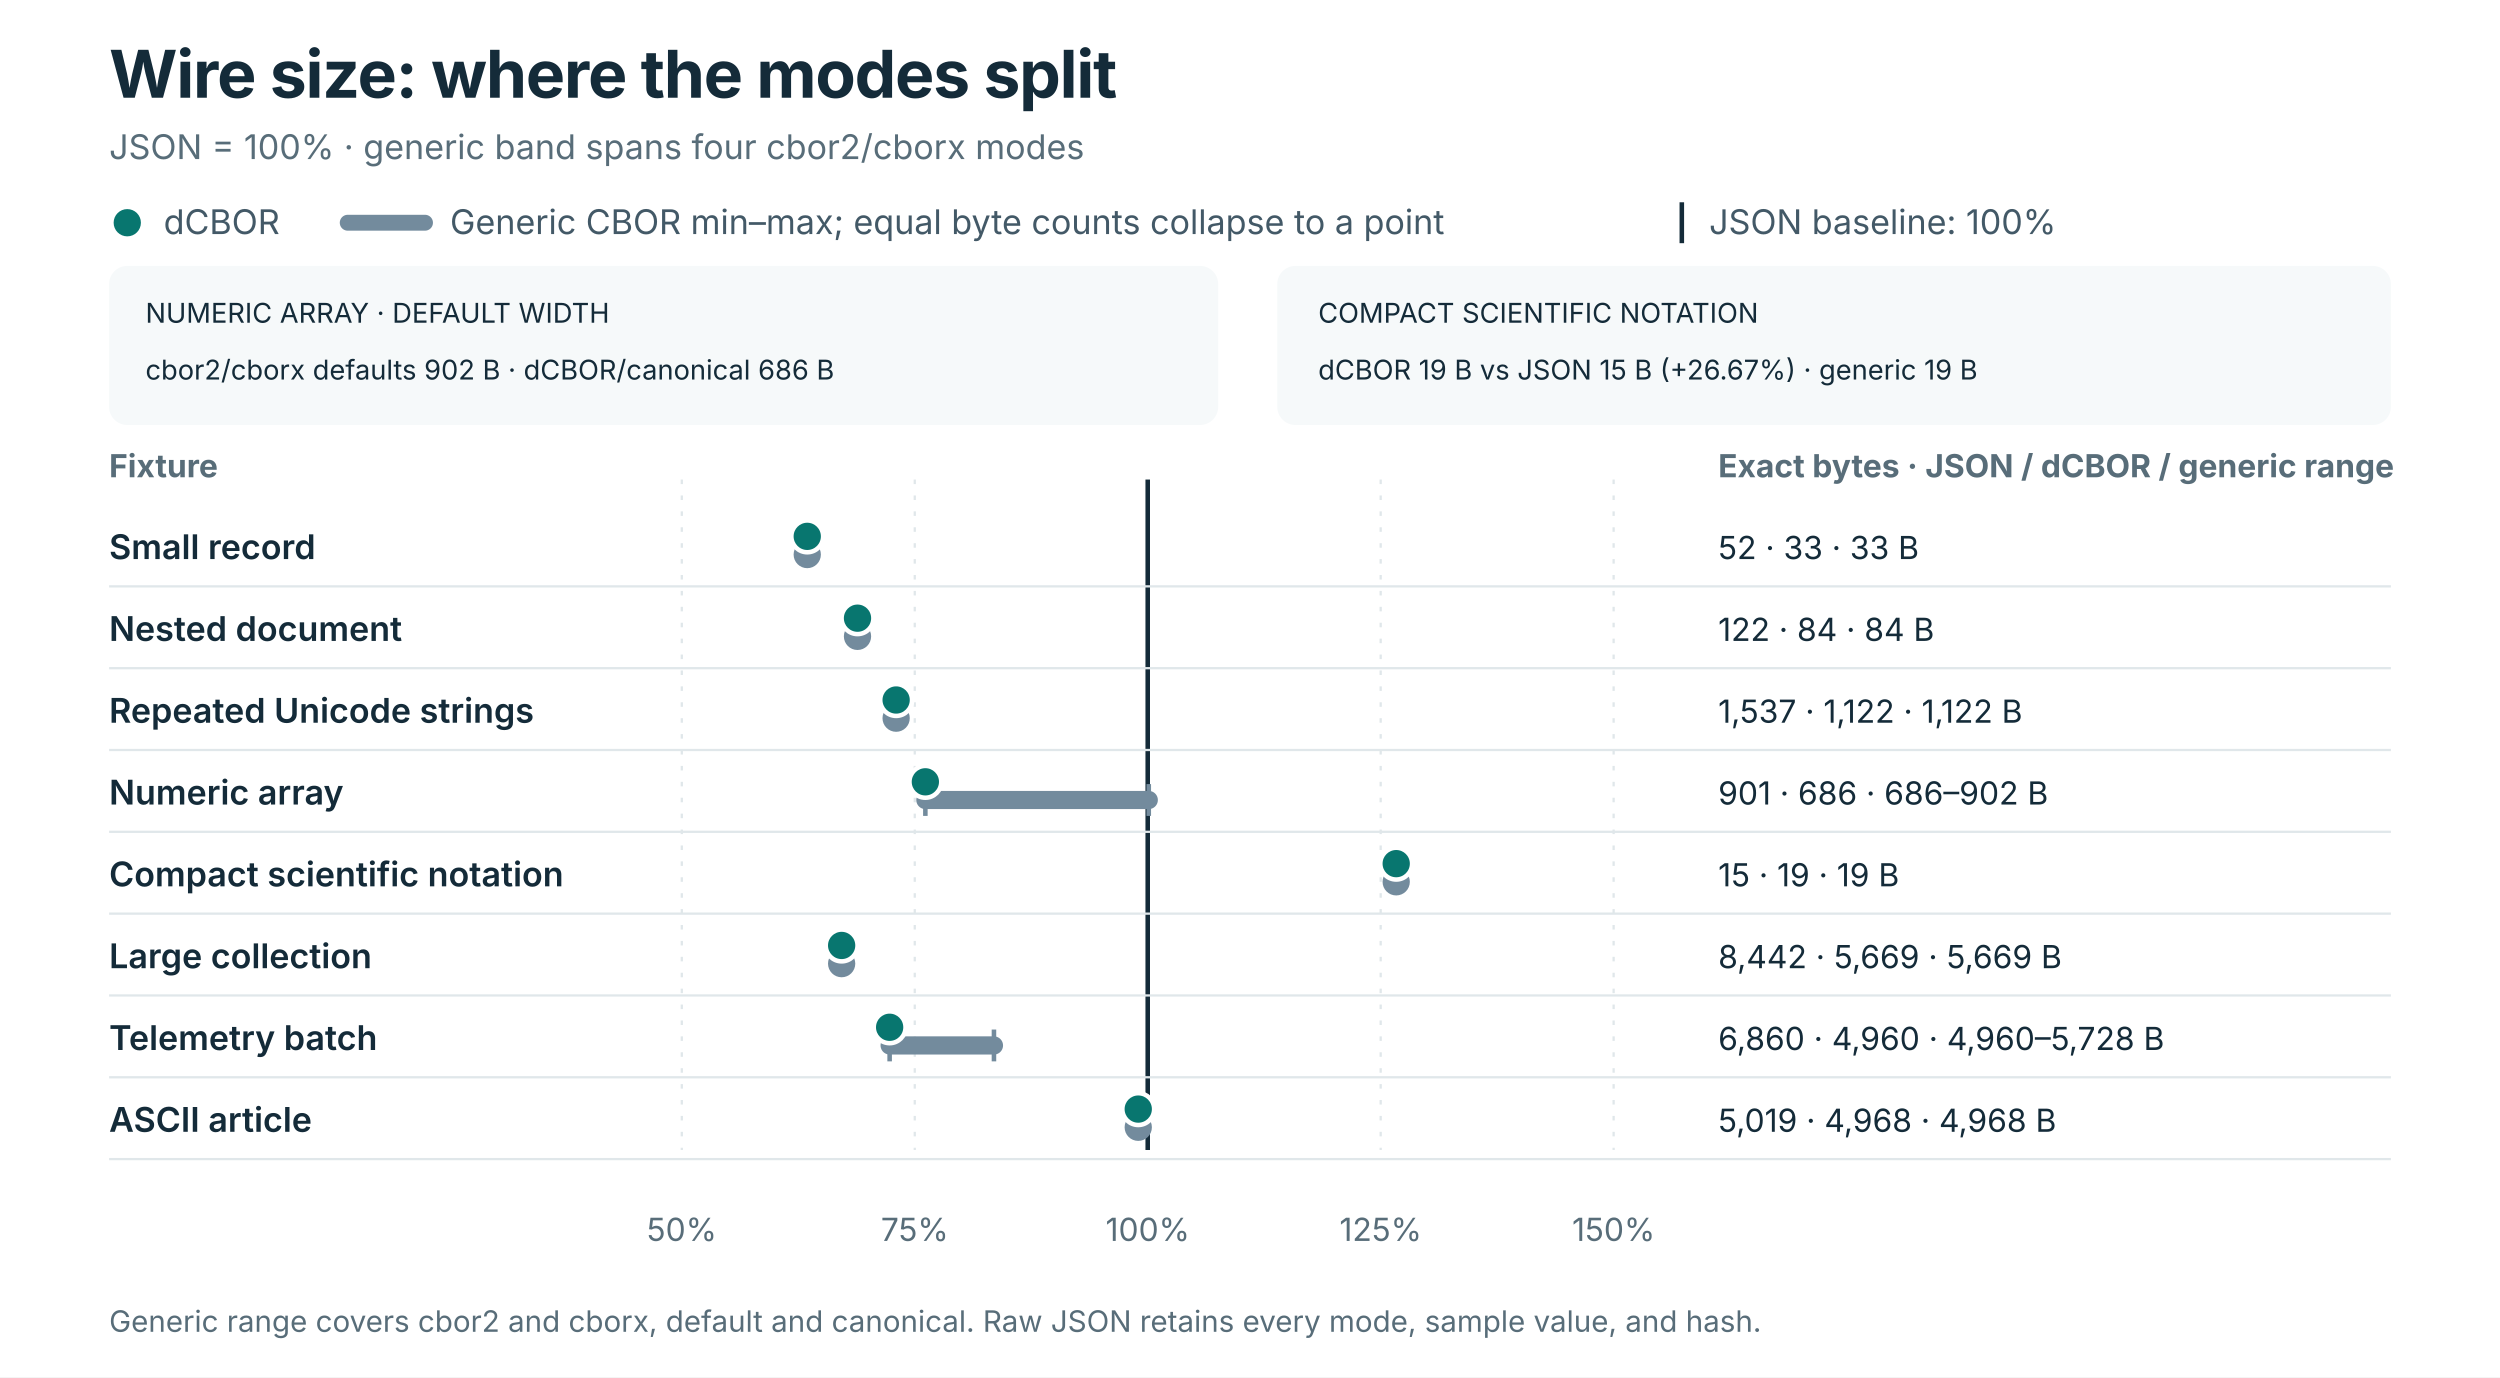
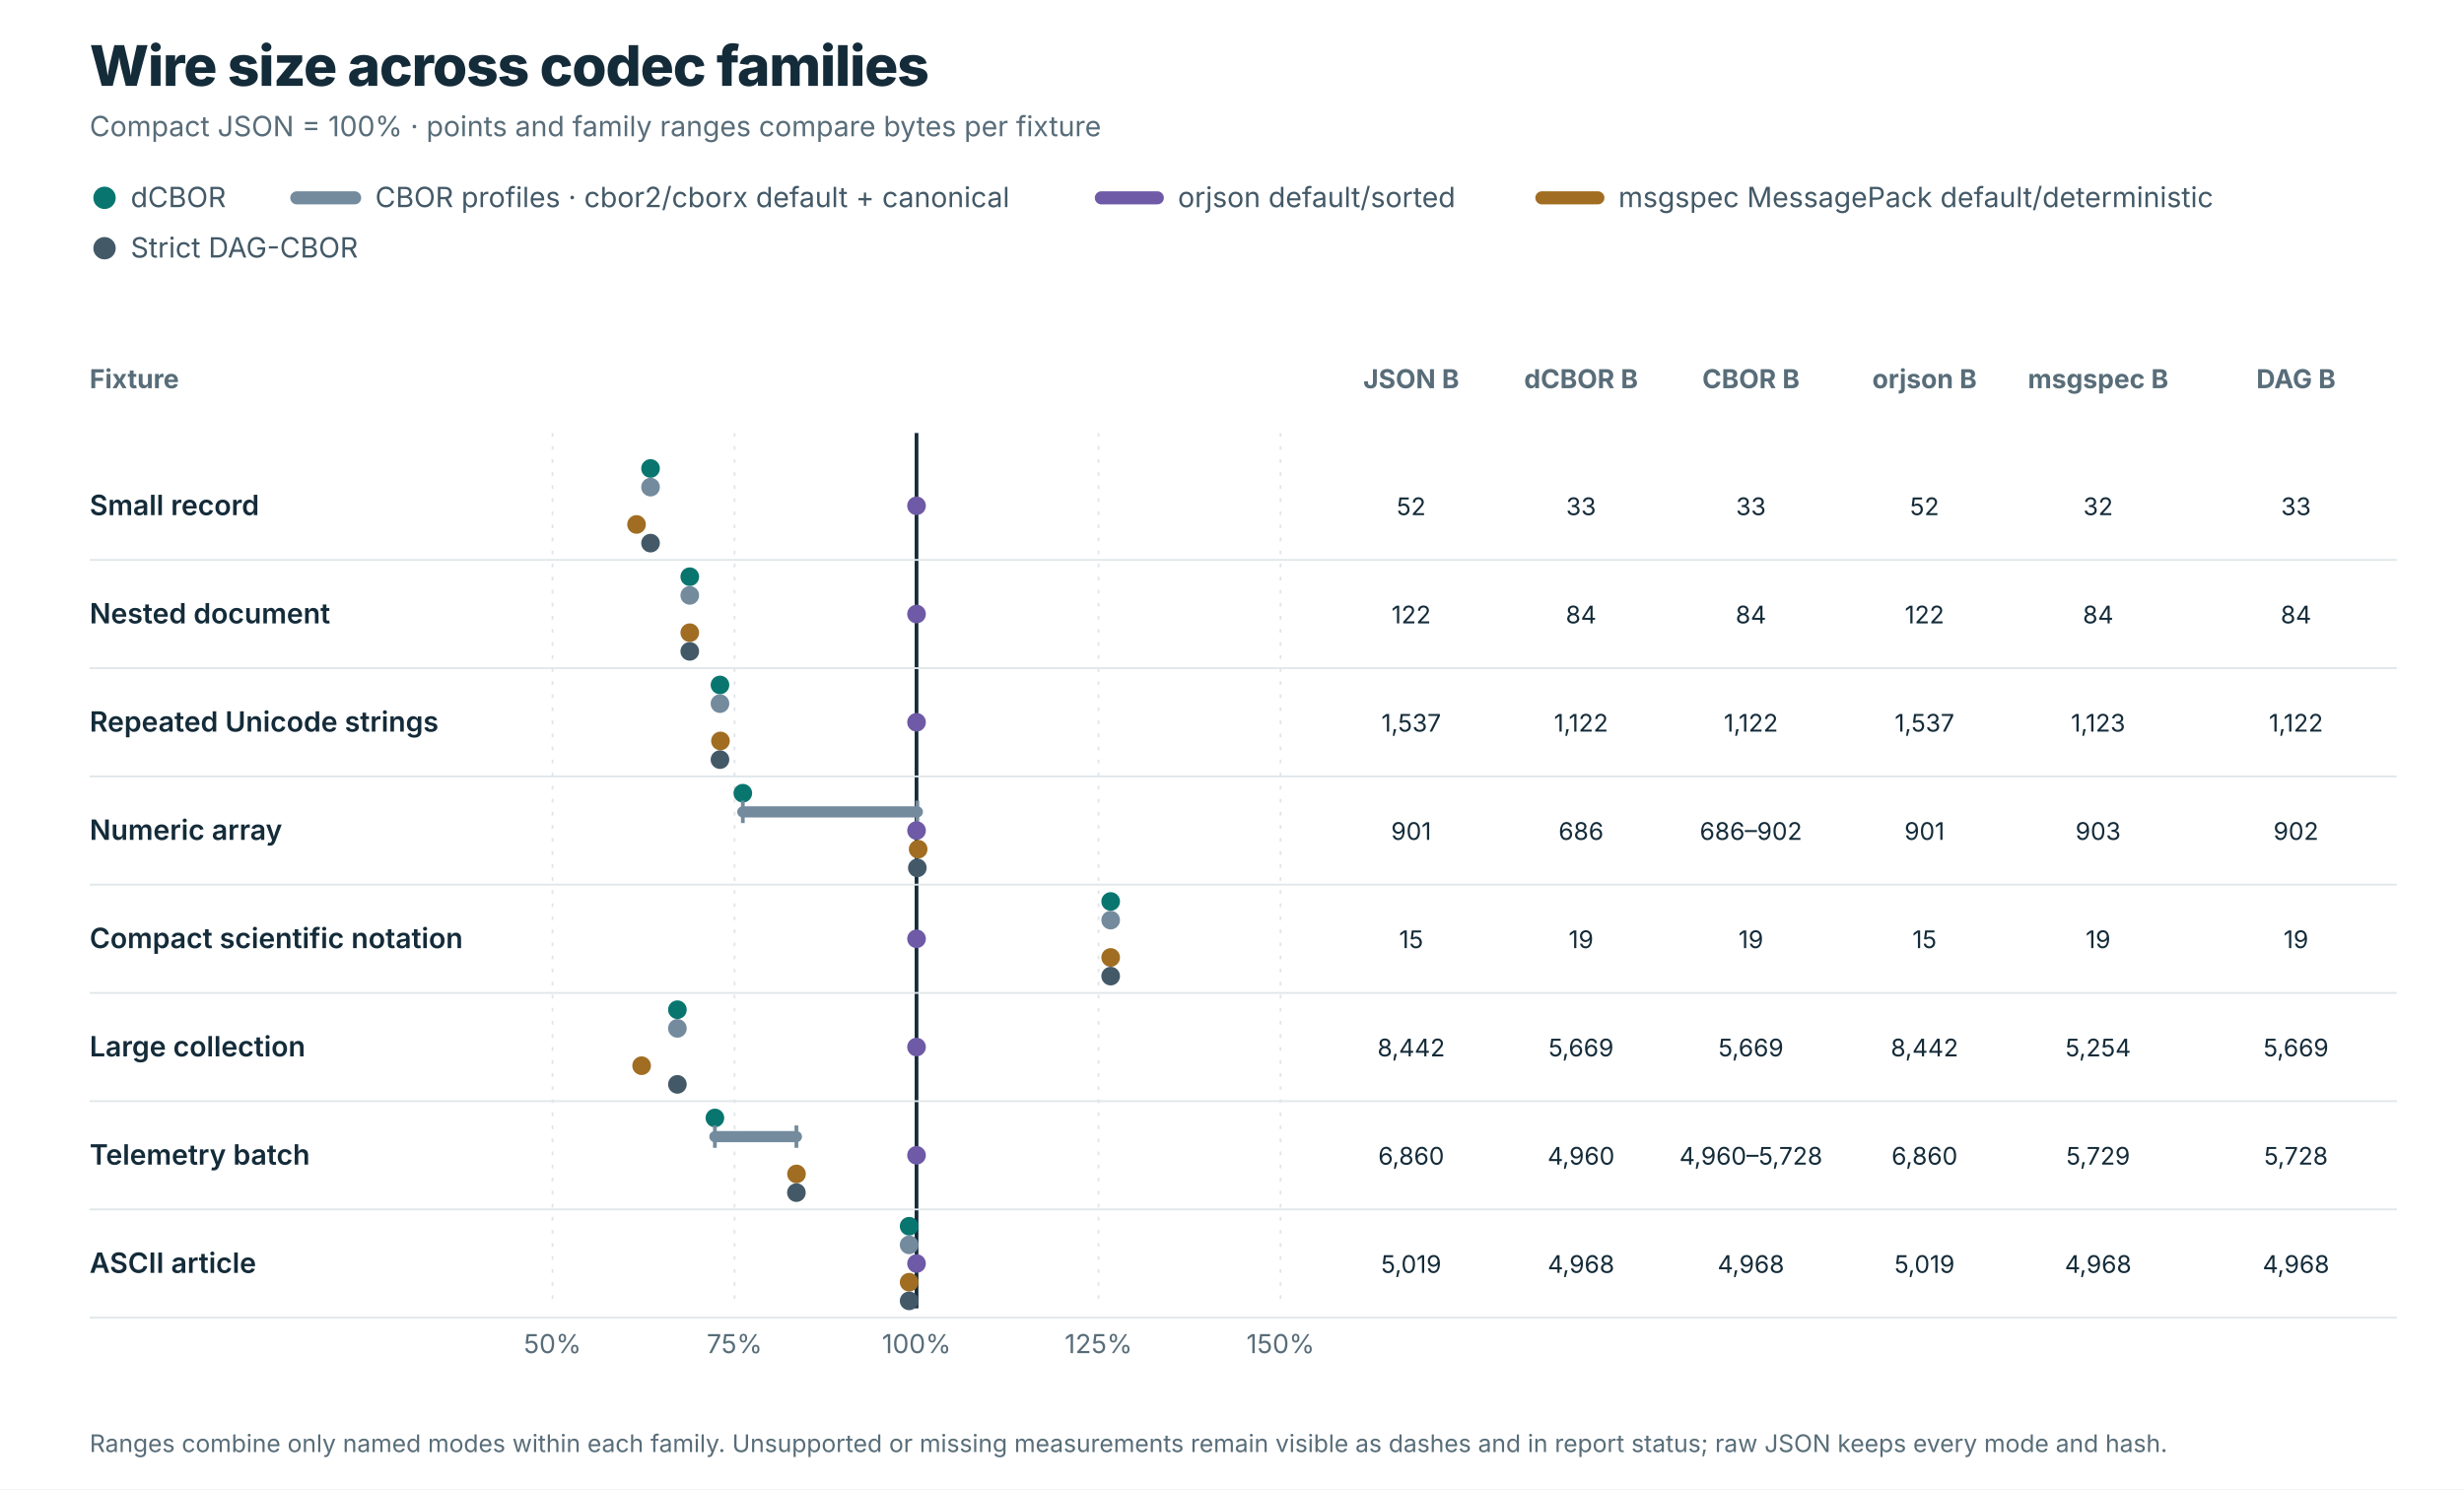
- <svg xmlns="http://www.w3.org/2000/svg" width="1100" height="606" viewBox="0 0 1100 606" role="img" aria-labelledby="title desc">
+ <svg xmlns="http://www.w3.org/2000/svg" width="1320" height="798" viewBox="0 0 1320 798" role="img" aria-labelledby="title desc">
  <style>
  text { font-family: Inter, ui-sans-serif, system-ui, -apple-system, sans-serif; fill: #142B39; }
  .title { font-size: 27px; font-weight: 740; letter-spacing: -0.45px; }
  .subtitle { font-size: 15px; fill: #586D79; }
  .caption { font-size: 13px; fill: #586D79; }
  .fixture { font-size: 16px; font-weight: 650; }
  .small { font-size: 14px; fill: #586D79; }
  .value { font-size: 15px; font-weight: 600; font-variant-numeric: tabular-nums; }
  .muted { fill: #586D79; }
  .card { fill: #FFFFFF; stroke: #E0E7EA; stroke-width: 1; }
  .rule { stroke: #E0E7EA; stroke-width: 1; }
  .legend { font-size: 15px; fill: #435967; }
  .column-head { font-size: 14px; fill: #586D79; font-weight: 650; }
  .axis { font-size: 14px; fill: #586D79; font-variant-numeric: tabular-nums; }

-     .hero { font-size: 29px; font-weight: 750; letter-spacing: -0.5px; }
+     .hero { font-size: 30px; font-weight: 760; letter-spacing: -0.55px; }
    .dek { font-size: 15px; fill: #586D79; }
    .row-label { font-size: 15px; font-weight: 620; }
-     .bytes { font-size: 14px; font-variant-numeric: tabular-nums; }
+     .bytes { font-size: 13px; font-variant-numeric: tabular-nums; }
  </style>
-   <rect width="1100" height="606" fill="#FFFFFF" />
-   <text x="48" y="43" class="hero">Wire size: where the modes split</text>
-   <text x="48" y="70" class="dek">JSON = 100% · generic band spans four cbor2/cborx modes</text>
-   <circle cx="56" cy="98" r="6" fill="#08766F" />
-   <text x="72" y="103" class="legend">dCBOR</text>
-   <line x1="153" y1="98" x2="187" y2="98" stroke="#738B9D" stroke-width="7" stroke-linecap="round" />
-   <text x="198" y="103" class="legend">Generic CBOR min–max; equal byte counts collapse to a point</text>
-   <line x1="740" y1="89" x2="740" y2="107" stroke="#142B39" stroke-width="2" />
-   <text x="752" y="103" class="legend">JSON baseline: 100%</text>
-   <rect x="48" y="117" width="488" height="70" rx="8" fill="#F6F9FA" />
-   <rect x="562" y="117" width="490" height="70" rx="8" fill="#F6F9FA" />
-   <text x="64" y="142" class="callout-label">NUMERIC ARRAY · DEFAULT WIDTH</text>
-   <text x="64" y="167" class="callout-value">cbor2/cborx defaults 902 B · dCBOR/canonical 686 B</text>
-   <text x="580" y="142" class="callout-label">COMPACT SCIENTIFIC NOTATION</text>
-   <text x="580" y="167" class="callout-value" fill="#C94E47">dCBOR 19 B vs JSON 15 B (+26.67%) · generic 19 B</text>
-   <text x="48" y="210" class="column-head">Fixture</text>
-   <text x="756" y="210" class="column-head">Exact bytes · JSON / dCBOR / generic range</text>
-   <line x1="300.00" y1="211" x2="300.00" y2="506" stroke="#E0E7EA" stroke-width="1" stroke-dasharray="2 5" />
-   <text x="300.00" y="546" text-anchor="middle" class="axis">50%</text>
-   <line x1="402.50" y1="211" x2="402.50" y2="506" stroke="#E0E7EA" stroke-width="1" stroke-dasharray="2 5" />
-   <text x="402.50" y="546" text-anchor="middle" class="axis">75%</text>
-   <line x1="505.00" y1="211" x2="505.00" y2="506" stroke="#142B39" stroke-width="2" stroke-dasharray="0" />
-   <text x="505.00" y="546" text-anchor="middle" class="axis">100%</text>
-   <line x1="607.50" y1="211" x2="607.50" y2="506" stroke="#E0E7EA" stroke-width="1" stroke-dasharray="2 5" />
-   <text x="607.50" y="546" text-anchor="middle" class="axis">125%</text>
-   <line x1="710.00" y1="211" x2="710.00" y2="506" stroke="#E0E7EA" stroke-width="1" stroke-dasharray="2 5" />
-   <text x="710.00" y="546" text-anchor="middle" class="axis">150%</text>
-   <line x1="48" y1="258.0" x2="1052" y2="258.0" class="rule" />
-   <text x="48" y="246.0" class="row-label">Small record</text>
-   <circle cx="355.19" cy="244.0" r="6" fill="#738B9D" />
-   <circle cx="355.19" cy="236.0" r="7" fill="#08766F" stroke="#FFFFFF" stroke-width="2" />
-   <text x="756" y="246.0" class="bytes">52 · 33 · 33 B</text>
-   <line x1="48" y1="294.0" x2="1052" y2="294.0" class="rule" />
-   <text x="48" y="282.0" class="row-label">Nested document</text>
-   <circle cx="377.30" cy="280.0" r="6" fill="#738B9D" />
-   <circle cx="377.30" cy="272.0" r="7" fill="#08766F" stroke="#FFFFFF" stroke-width="2" />
-   <text x="756" y="282.0" class="bytes">122 · 84 · 84 B</text>
-   <line x1="48" y1="330.0" x2="1052" y2="330.0" class="rule" />
-   <text x="48" y="318.0" class="row-label">Repeated Unicode strings</text>
-   <circle cx="394.30" cy="316.0" r="6" fill="#738B9D" />
-   <circle cx="394.30" cy="308.0" r="7" fill="#08766F" stroke="#FFFFFF" stroke-width="2" />
-   <text x="756" y="318.0" class="bytes">1,537 · 1,122 · 1,122 B</text>
-   <line x1="48" y1="366.0" x2="1052" y2="366.0" class="rule" />
-   <text x="48" y="354.0" class="row-label">Numeric array</text>
-   <line x1="407.16" y1="352.0" x2="505.46" y2="352.0" stroke="#738B9D" stroke-width="8" stroke-linecap="round" />
-   <line x1="407.16" y1="345.0" x2="407.16" y2="359.0" stroke="#738B9D" stroke-width="2" />
-   <line x1="505.46" y1="345.0" x2="505.46" y2="359.0" stroke="#738B9D" stroke-width="2" />
-   <circle cx="407.16" cy="344.0" r="7" fill="#08766F" stroke="#FFFFFF" stroke-width="2" />
-   <text x="756" y="354.0" class="bytes">901 · 686 · 686–902 B</text>
-   <line x1="48" y1="402.0" x2="1052" y2="402.0" class="rule" />
-   <text x="48" y="390.0" class="row-label">Compact scientific notation</text>
-   <circle cx="614.33" cy="388.0" r="6" fill="#738B9D" />
-   <circle cx="614.33" cy="380.0" r="7" fill="#08766F" stroke="#FFFFFF" stroke-width="2" />
-   <text x="756" y="390.0" class="bytes">15 · 19 · 19 B</text>
-   <line x1="48" y1="438.0" x2="1052" y2="438.0" class="rule" />
-   <text x="48" y="426.0" class="row-label">Large collection</text>
-   <circle cx="370.32" cy="424.0" r="6" fill="#738B9D" />
-   <circle cx="370.32" cy="416.0" r="7" fill="#08766F" stroke="#FFFFFF" stroke-width="2" />
-   <text x="756" y="426.0" class="bytes">8,442 · 5,669 · 5,669 B</text>
-   <line x1="48" y1="474.0" x2="1052" y2="474.0" class="rule" />
-   <text x="48" y="462.0" class="row-label">Telemetry batch</text>
-   <line x1="391.44" y1="460.0" x2="437.34" y2="460.0" stroke="#738B9D" stroke-width="8" stroke-linecap="round" />
-   <line x1="391.44" y1="453.0" x2="391.44" y2="467.0" stroke="#738B9D" stroke-width="2" />
-   <line x1="437.34" y1="453.0" x2="437.34" y2="467.0" stroke="#738B9D" stroke-width="2" />
-   <circle cx="391.44" cy="452.0" r="7" fill="#08766F" stroke="#FFFFFF" stroke-width="2" />
-   <text x="756" y="462.0" class="bytes">6,860 · 4,960 · 4,960–5,728 B</text>
-   <line x1="48" y1="510.0" x2="1052" y2="510.0" class="rule" />
-   <text x="48" y="498.0" class="row-label">ASCII article</text>
-   <circle cx="500.83" cy="496.0" r="6" fill="#738B9D" />
-   <circle cx="500.83" cy="488.0" r="7" fill="#08766F" stroke="#FFFFFF" stroke-width="2" />
-   <text x="756" y="498.0" class="bytes">5,019 · 4,968 · 4,968 B</text>
-   <text x="48" y="586" class="caption">Generic range covers cbor2 and cborx, default and canonical. Raw JSON retains every mode, sample value, and hash.</text>
+   <rect width="1320" height="798" fill="#FFFFFF" />
+   <text x="48" y="46" class="hero">Wire size across codec families</text>
+   <text x="48" y="73" class="dek">Compact JSON = 100% · points and family ranges compare bytes per fixture</text>
+   <circle cx="56" cy="106" r="6" fill="#08766F" />
+   <text x="70" y="111" class="legend">dCBOR</text>
+   <line x1="159" y1="106" x2="190" y2="106" stroke="#738B9D" stroke-width="7" stroke-linecap="round" />
+   <text x="201" y="111" class="legend">CBOR profiles · cbor2/cborx default + canonical</text>
+   <line x1="590" y1="106" x2="620" y2="106" stroke="#6E5AA6" stroke-width="7" stroke-linecap="round" />
+   <text x="631" y="111" class="legend">orjson default/sorted</text>
+   <line x1="826" y1="106" x2="856" y2="106" stroke="#A06D22" stroke-width="7" stroke-linecap="round" />
+   <text x="867" y="111" class="legend">msgspec MessagePack default/deterministic</text>
+   <circle cx="56" cy="133" r="6" fill="#435967" />
+   <text x="70" y="138" class="legend">Strict DAG-CBOR</text>
+   <text x="48" y="208" class="column-head">Fixture</text>
+   <text x="756" y="208" text-anchor="middle" class="column-head">JSON B</text>
+   <text x="847" y="208" text-anchor="middle" class="column-head">dCBOR B</text>
+   <text x="938" y="208" text-anchor="middle" class="column-head">CBOR B</text>
+   <text x="1031" y="208" text-anchor="middle" class="column-head">orjson B</text>
+   <text x="1124" y="208" text-anchor="middle" class="column-head">msgspec B</text>
+   <text x="1230" y="208" text-anchor="middle" class="column-head">DAG B</text>
+   <line x1="296.00" y1="232" x2="296.00" y2="701" stroke="#E0E7EA" stroke-width="1" stroke-dasharray="2 5" />
+   <text x="296.00" y="725" text-anchor="middle" class="axis">50%</text>
+   <line x1="393.50" y1="232" x2="393.50" y2="701" stroke="#E0E7EA" stroke-width="1" stroke-dasharray="2 5" />
+   <text x="393.50" y="725" text-anchor="middle" class="axis">75%</text>
+   <line x1="491.00" y1="232" x2="491.00" y2="701" stroke="#142B39" stroke-width="2" stroke-dasharray="0" />
+   <text x="491.00" y="725" text-anchor="middle" class="axis">100%</text>
+   <line x1="588.50" y1="232" x2="588.50" y2="701" stroke="#E0E7EA" stroke-width="1" stroke-dasharray="2 5" />
+   <text x="588.50" y="725" text-anchor="middle" class="axis">125%</text>
+   <line x1="686.00" y1="232" x2="686.00" y2="701" stroke="#E0E7EA" stroke-width="1" stroke-dasharray="2 5" />
+   <text x="686.00" y="725" text-anchor="middle" class="axis">150%</text>
+   <line x1="48" y1="300.0" x2="1284" y2="300.0" class="rule" />
+   <text x="48" y="276.0" class="row-label">Small record</text>
+   <text x="756" y="276.0" text-anchor="middle" class="bytes">52</text>
+   <circle cx="348.50" cy="251.00" r="5" fill="#08766F" />
+   <circle cx="348.50" cy="261.00" r="5" fill="#738B9D" />
+   <circle cx="491.00" cy="271.00" r="5" fill="#6E5AA6" />
+   <circle cx="341.00" cy="281.00" r="5" fill="#A06D22" />
+   <circle cx="348.50" cy="291.00" r="5" fill="#435967" />
+   <text x="847" y="276.0" text-anchor="middle" class="bytes">33</text>
+   <text x="938" y="276.0" text-anchor="middle" class="bytes">33</text>
+   <text x="1031" y="276.0" text-anchor="middle" class="bytes">52</text>
+   <text x="1124" y="276.0" text-anchor="middle" class="bytes">32</text>
+   <text x="1230" y="276.0" text-anchor="middle" class="bytes">33</text>
+   <line x1="48" y1="358.0" x2="1284" y2="358.0" class="rule" />
+   <text x="48" y="334.0" class="row-label">Nested document</text>
+   <text x="756" y="334.0" text-anchor="middle" class="bytes">122</text>
+   <circle cx="369.52" cy="309.00" r="5" fill="#08766F" />
+   <circle cx="369.52" cy="319.00" r="5" fill="#738B9D" />
+   <circle cx="491.00" cy="329.00" r="5" fill="#6E5AA6" />
+   <circle cx="369.52" cy="339.00" r="5" fill="#A06D22" />
+   <circle cx="369.52" cy="349.00" r="5" fill="#435967" />
+   <text x="847" y="334.0" text-anchor="middle" class="bytes">84</text>
+   <text x="938" y="334.0" text-anchor="middle" class="bytes">84</text>
+   <text x="1031" y="334.0" text-anchor="middle" class="bytes">122</text>
+   <text x="1124" y="334.0" text-anchor="middle" class="bytes">84</text>
+   <text x="1230" y="334.0" text-anchor="middle" class="bytes">84</text>
+   <line x1="48" y1="416.0" x2="1284" y2="416.0" class="rule" />
+   <text x="48" y="392.0" class="row-label">Repeated Unicode strings</text>
+   <text x="756" y="392.0" text-anchor="middle" class="bytes">1,537</text>
+   <circle cx="385.70" cy="367.00" r="5" fill="#08766F" />
+   <circle cx="385.70" cy="377.00" r="5" fill="#738B9D" />
+   <circle cx="491.00" cy="387.00" r="5" fill="#6E5AA6" />
+   <circle cx="385.95" cy="397.00" r="5" fill="#A06D22" />
+   <circle cx="385.70" cy="407.00" r="5" fill="#435967" />
+   <text x="847" y="392.0" text-anchor="middle" class="bytes">1,122</text>
+   <text x="938" y="392.0" text-anchor="middle" class="bytes">1,122</text>
+   <text x="1031" y="392.0" text-anchor="middle" class="bytes">1,537</text>
+   <text x="1124" y="392.0" text-anchor="middle" class="bytes">1,123</text>
+   <text x="1230" y="392.0" text-anchor="middle" class="bytes">1,122</text>
+   <line x1="48" y1="474.0" x2="1284" y2="474.0" class="rule" />
+   <text x="48" y="450.0" class="row-label">Numeric array</text>
+   <text x="756" y="450.0" text-anchor="middle" class="bytes">901</text>
+   <circle cx="397.94" cy="425.00" r="5" fill="#08766F" />
+   <line x1="397.94" y1="435.00" x2="491.43" y2="435.00" stroke="#738B9D" stroke-width="6" stroke-linecap="round" />
+   <line x1="397.94" y1="429.00" x2="397.94" y2="441.00" stroke="#738B9D" stroke-width="2" />
+   <line x1="491.43" y1="429.00" x2="491.43" y2="441.00" stroke="#738B9D" stroke-width="2" />
+   <circle cx="491.00" cy="445.00" r="5" fill="#6E5AA6" />
+   <circle cx="491.87" cy="455.00" r="5" fill="#A06D22" />
+   <circle cx="491.43" cy="465.00" r="5" fill="#435967" />
+   <text x="847" y="450.0" text-anchor="middle" class="bytes">686</text>
+   <text x="938" y="450.0" text-anchor="middle" class="bytes">686–902</text>
+   <text x="1031" y="450.0" text-anchor="middle" class="bytes">901</text>
+   <text x="1124" y="450.0" text-anchor="middle" class="bytes">903</text>
+   <text x="1230" y="450.0" text-anchor="middle" class="bytes">902</text>
+   <line x1="48" y1="532.0" x2="1284" y2="532.0" class="rule" />
+   <text x="48" y="508.0" class="row-label">Compact scientific notation</text>
+   <text x="756" y="508.0" text-anchor="middle" class="bytes">15</text>
+   <circle cx="595.00" cy="483.00" r="5" fill="#08766F" />
+   <circle cx="595.00" cy="493.00" r="5" fill="#738B9D" />
+   <circle cx="491.00" cy="503.00" r="5" fill="#6E5AA6" />
+   <circle cx="595.00" cy="513.00" r="5" fill="#A06D22" />
+   <circle cx="595.00" cy="523.00" r="5" fill="#435967" />
+   <text x="847" y="508.0" text-anchor="middle" class="bytes">19</text>
+   <text x="938" y="508.0" text-anchor="middle" class="bytes">19</text>
+   <text x="1031" y="508.0" text-anchor="middle" class="bytes">15</text>
+   <text x="1124" y="508.0" text-anchor="middle" class="bytes">19</text>
+   <text x="1230" y="508.0" text-anchor="middle" class="bytes">19</text>
+   <line x1="48" y1="590.0" x2="1284" y2="590.0" class="rule" />
+   <text x="48" y="566.0" class="row-label">Large collection</text>
+   <text x="756" y="566.0" text-anchor="middle" class="bytes">8,442</text>
+   <circle cx="362.89" cy="541.00" r="5" fill="#08766F" />
+   <circle cx="362.89" cy="551.00" r="5" fill="#738B9D" />
+   <circle cx="491.00" cy="561.00" r="5" fill="#6E5AA6" />
+   <circle cx="343.72" cy="571.00" r="5" fill="#A06D22" />
+   <circle cx="362.89" cy="581.00" r="5" fill="#435967" />
+   <text x="847" y="566.0" text-anchor="middle" class="bytes">5,669</text>
+   <text x="938" y="566.0" text-anchor="middle" class="bytes">5,669</text>
+   <text x="1031" y="566.0" text-anchor="middle" class="bytes">8,442</text>
+   <text x="1124" y="566.0" text-anchor="middle" class="bytes">5,254</text>
+   <text x="1230" y="566.0" text-anchor="middle" class="bytes">5,669</text>
+   <line x1="48" y1="648.0" x2="1284" y2="648.0" class="rule" />
+   <text x="48" y="624.0" class="row-label">Telemetry batch</text>
+   <text x="756" y="624.0" text-anchor="middle" class="bytes">6,860</text>
+   <circle cx="382.98" cy="599.00" r="5" fill="#08766F" />
+   <line x1="382.98" y1="609.00" x2="426.64" y2="609.00" stroke="#738B9D" stroke-width="6" stroke-linecap="round" />
+   <line x1="382.98" y1="603.00" x2="382.98" y2="615.00" stroke="#738B9D" stroke-width="2" />
+   <line x1="426.64" y1="603.00" x2="426.64" y2="615.00" stroke="#738B9D" stroke-width="2" />
+   <circle cx="491.00" cy="619.00" r="5" fill="#6E5AA6" />
+   <circle cx="426.70" cy="629.00" r="5" fill="#A06D22" />
+   <circle cx="426.64" cy="639.00" r="5" fill="#435967" />
+   <text x="847" y="624.0" text-anchor="middle" class="bytes">4,960</text>
+   <text x="938" y="624.0" text-anchor="middle" class="bytes">4,960–5,728</text>
+   <text x="1031" y="624.0" text-anchor="middle" class="bytes">6,860</text>
+   <text x="1124" y="624.0" text-anchor="middle" class="bytes">5,729</text>
+   <text x="1230" y="624.0" text-anchor="middle" class="bytes">5,728</text>
+   <line x1="48" y1="706.0" x2="1284" y2="706.0" class="rule" />
+   <text x="48" y="682.0" class="row-label">ASCII article</text>
+   <text x="756" y="682.0" text-anchor="middle" class="bytes">5,019</text>
+   <circle cx="487.04" cy="657.00" r="5" fill="#08766F" />
+   <circle cx="487.04" cy="667.00" r="5" fill="#738B9D" />
+   <circle cx="491.00" cy="677.00" r="5" fill="#6E5AA6" />
+   <circle cx="487.04" cy="687.00" r="5" fill="#A06D22" />
+   <circle cx="487.04" cy="697.00" r="5" fill="#435967" />
+   <text x="847" y="682.0" text-anchor="middle" class="bytes">4,968</text>
+   <text x="938" y="682.0" text-anchor="middle" class="bytes">4,968</text>
+   <text x="1031" y="682.0" text-anchor="middle" class="bytes">5,019</text>
+   <text x="1124" y="682.0" text-anchor="middle" class="bytes">4,968</text>
+   <text x="1230" y="682.0" text-anchor="middle" class="bytes">4,968</text>
+   <text x="48" y="778" class="caption">Ranges combine only named modes within each family. Unsupported or missing measurements remain visible as dashes and in report status; raw JSON keeps every mode and hash.</text>
</svg>
